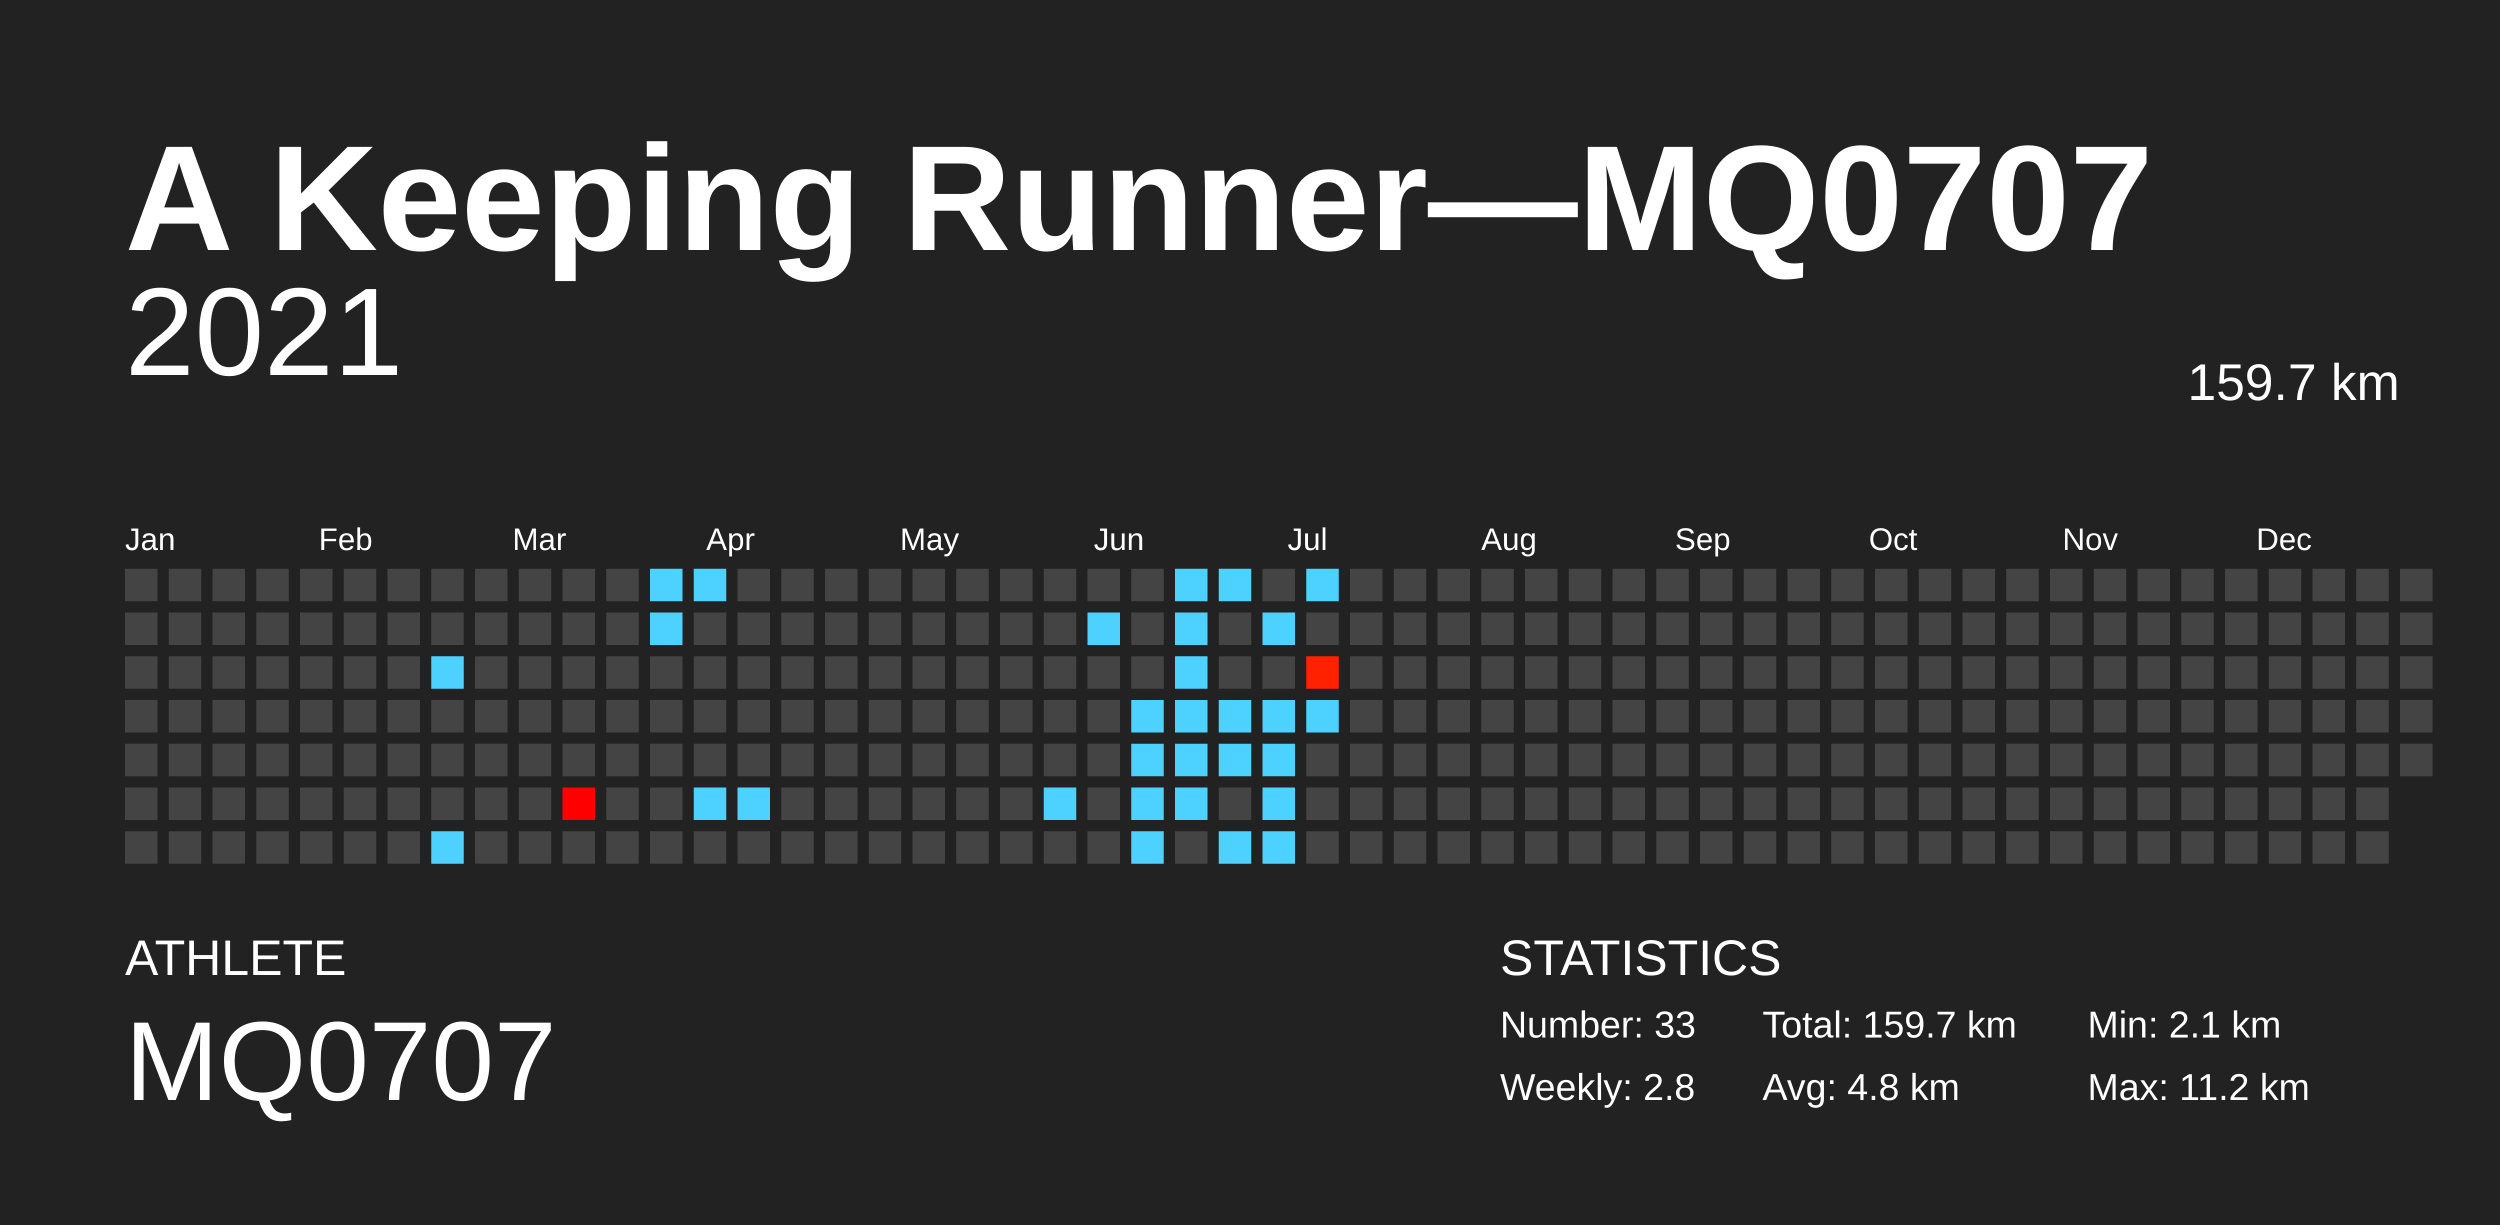
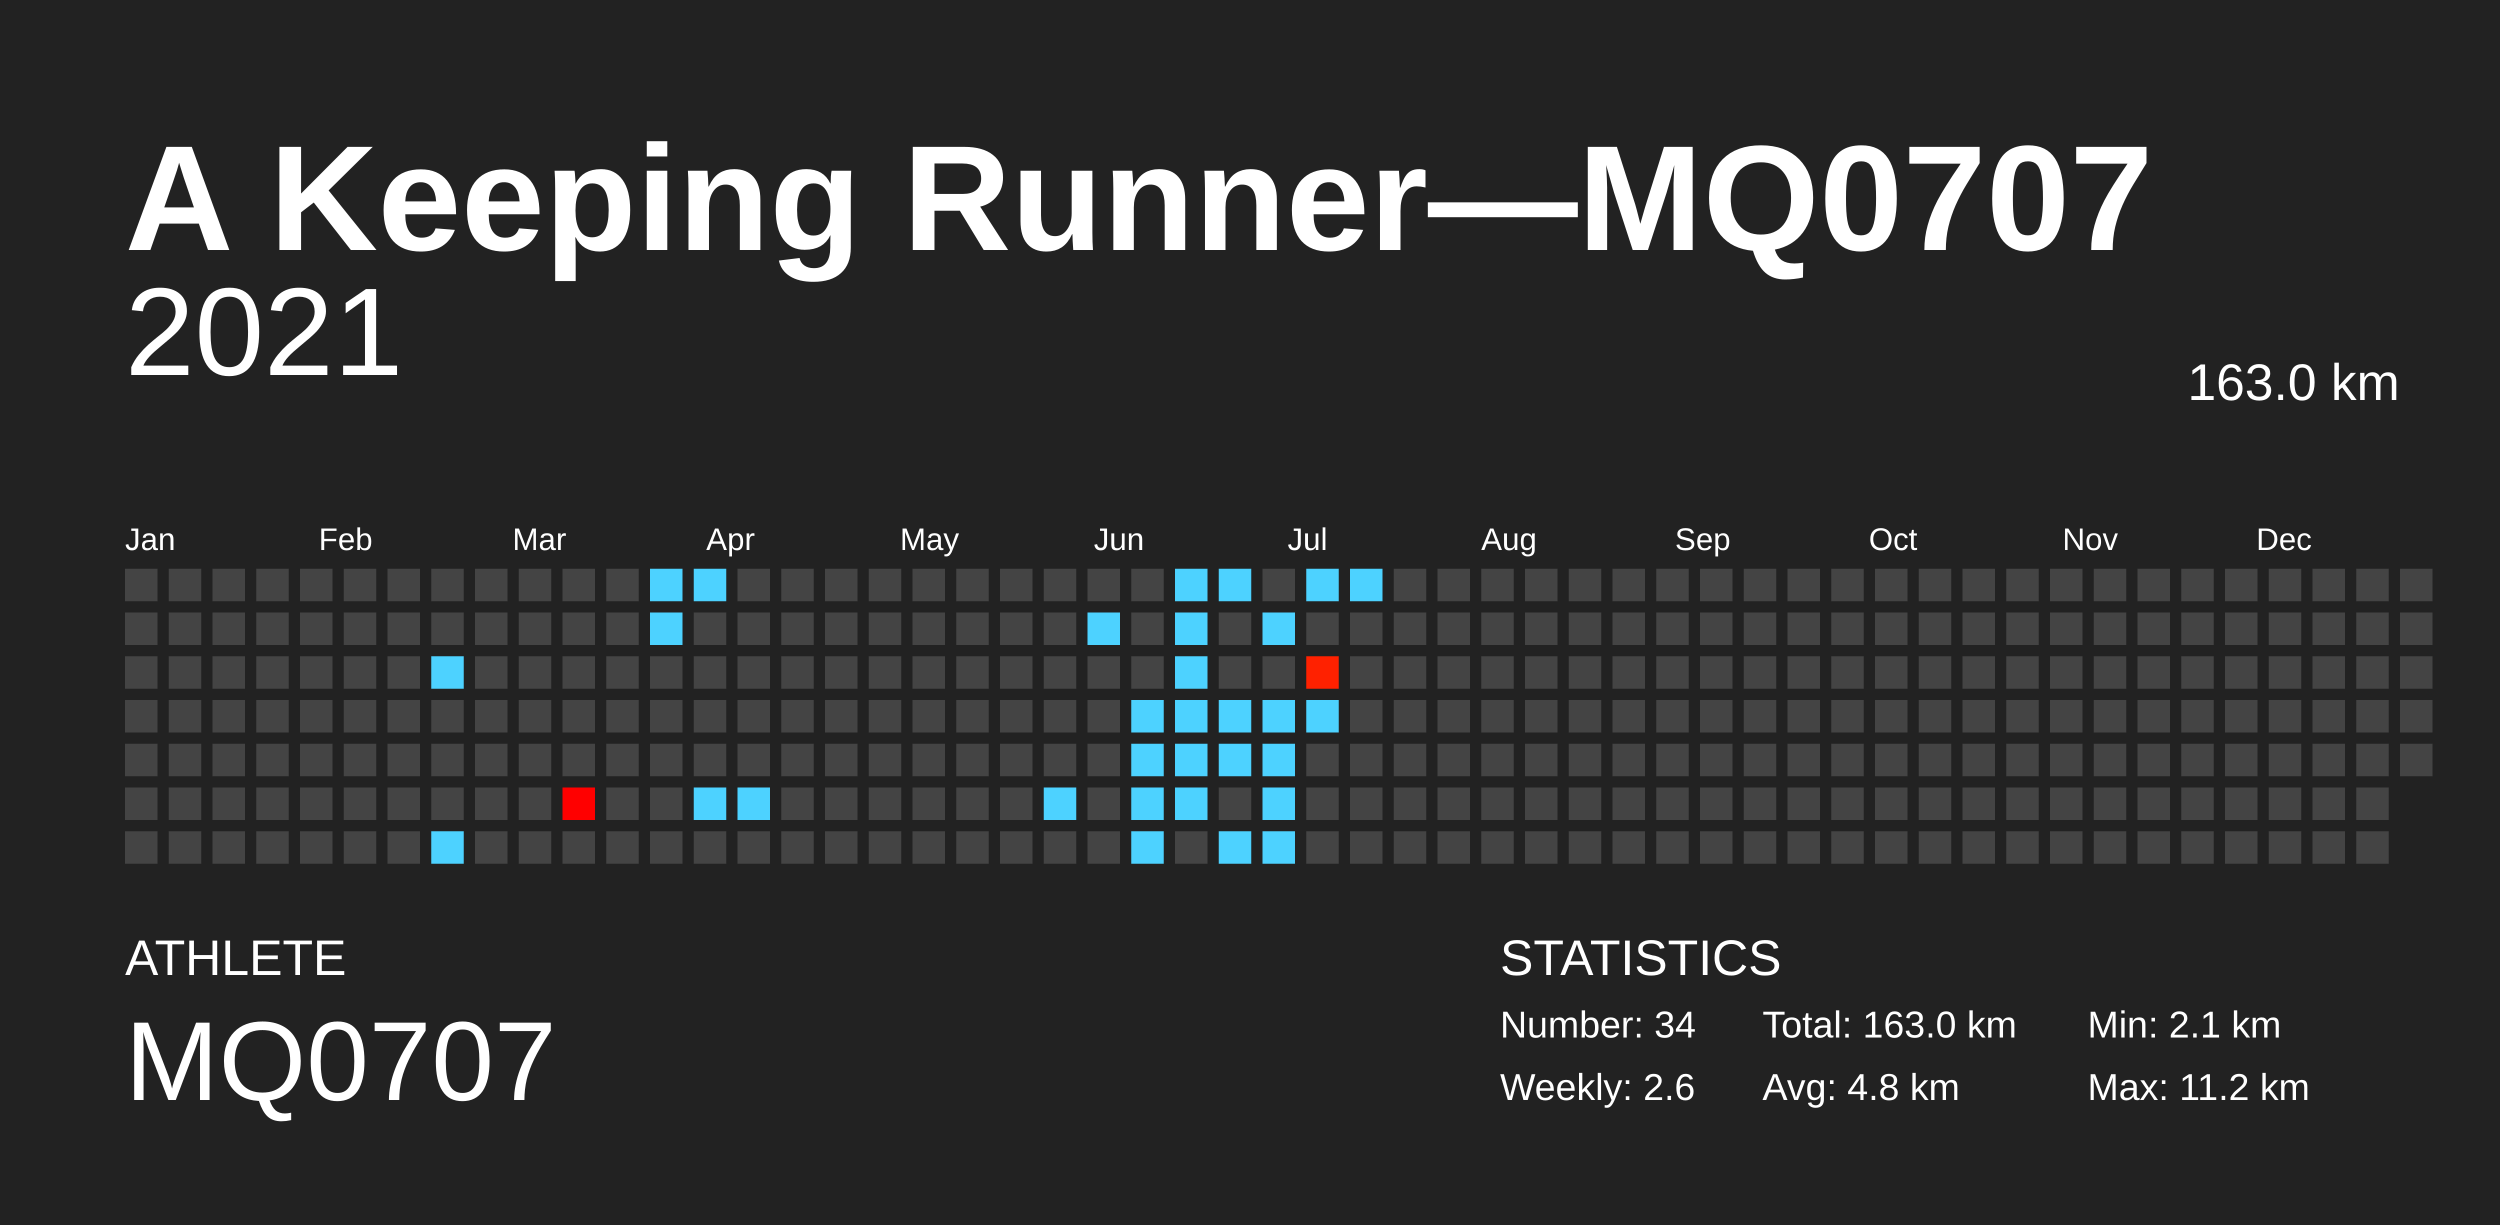
<svg xmlns="http://www.w3.org/2000/svg" baseProfile="full" height="98mm" version="1.1" viewBox="0,0,200,98" width="200mm">
  <defs />
  <rect fill="#222222" height="98" width="200" x="0" y="0" />
  <text fill="#FFFFFF" style="font-size:12px; font-family:Arial; font-weight:bold;" x="10" y="20">A Keeping Runner—MQ0707</text>
  <text fill="#FFFFFF" style="font-size:4px; font-family:Arial" x="10" y="78">ATHLETE</text>
  <text fill="#FFFFFF" style="font-size:9px; font-family:Arial" x="10" y="88">MQ0707</text>
  <text fill="#FFFFFF" style="font-size:4px; font-family:Arial" x="120" y="78">STATISTICS</text>
-   <text fill="#FFFFFF" style="font-size:3px; font-family:Arial" x="120" y="83">Number: 33</text>
-   <text fill="#FFFFFF" style="font-size:3px; font-family:Arial" x="120" y="88">Weekly: 2.8</text>
-   <text fill="#FFFFFF" style="font-size:3px; font-family:Arial" x="141" y="83">Total: 159.7 km</text>
+   <text fill="#FFFFFF" style="font-size:3px; font-family:Arial" x="120" y="83">Number: 34</text>
+   <text fill="#FFFFFF" style="font-size:3px; font-family:Arial" x="120" y="88">Weekly: 2.6</text>
+   <text fill="#FFFFFF" style="font-size:3px; font-family:Arial" x="141" y="83">Total: 163.0 km</text>
  <text fill="#FFFFFF" style="font-size:3px; font-family:Arial" x="141" y="88">Avg: 4.8 km</text>
  <text fill="#FFFFFF" style="font-size:3px; font-family:Arial" x="167" y="83">Min: 2.1 km</text>
  <text fill="#FFFFFF" style="font-size:3px; font-family:Arial" x="167" y="88">Max: 11.2 km</text>
  <text alignment-baseline="hanging" fill="#FFFFFF" style="font-size:10.0px; font-family:Arial;" x="10" y="30">2021</text>
-   <text alignment-baseline="hanging" fill="#FFFFFF" style="font-size:4.125px; font-family:Arial;" x="175" y="32">159.7 km</text>
+   <text alignment-baseline="hanging" fill="#FFFFFF" style="font-size:4.125px; font-family:Arial;" x="175" y="32">163.0 km</text>
  <text fill="#FFFFFF" style="font-size:2.5px; font-family:Arial" x="10.0" y="44">Jan</text>
  <text fill="#FFFFFF" style="font-size:2.5px; font-family:Arial" x="25.5" y="44">Feb</text>
  <text fill="#FFFFFF" style="font-size:2.5px; font-family:Arial" x="41.0" y="44">Mar</text>
  <text fill="#FFFFFF" style="font-size:2.5px; font-family:Arial" x="56.5" y="44">Apr</text>
  <text fill="#FFFFFF" style="font-size:2.5px; font-family:Arial" x="72.0" y="44">May</text>
  <text fill="#FFFFFF" style="font-size:2.5px; font-family:Arial" x="87.5" y="44">Jun</text>
  <text fill="#FFFFFF" style="font-size:2.5px; font-family:Arial" x="103.0" y="44">Jul</text>
  <text fill="#FFFFFF" style="font-size:2.5px; font-family:Arial" x="118.5" y="44">Aug</text>
  <text fill="#FFFFFF" style="font-size:2.5px; font-family:Arial" x="134.0" y="44">Sep</text>
  <text fill="#FFFFFF" style="font-size:2.5px; font-family:Arial" x="149.5" y="44">Oct</text>
  <text fill="#FFFFFF" style="font-size:2.5px; font-family:Arial" x="165.0" y="44">Nov</text>
  <text fill="#FFFFFF" style="font-size:2.5px; font-family:Arial" x="180.5" y="44">Dec</text>
  <rect fill="#444444" height="2.6" width="2.6" x="10.0" y="45.5" />
  <rect fill="#444444" height="2.6" width="2.6" x="10.0" y="49.0" />
  <rect fill="#444444" height="2.6" width="2.6" x="10.0" y="52.5" />
  <rect fill="#444444" height="2.6" width="2.6" x="10.0" y="56.0" />
  <rect fill="#444444" height="2.6" width="2.6" x="10.0" y="59.5" />
  <rect fill="#444444" height="2.6" width="2.6" x="10.0" y="63.0" />
  <rect fill="#444444" height="2.6" width="2.6" x="10.0" y="66.5" />
  <rect fill="#444444" height="2.6" width="2.6" x="13.5" y="45.5" />
  <rect fill="#444444" height="2.6" width="2.6" x="13.5" y="49.0" />
  <rect fill="#444444" height="2.6" width="2.6" x="13.5" y="52.5" />
  <rect fill="#444444" height="2.6" width="2.6" x="13.5" y="56.0" />
  <rect fill="#444444" height="2.6" width="2.6" x="13.5" y="59.5" />
  <rect fill="#444444" height="2.6" width="2.6" x="13.5" y="63.0" />
  <rect fill="#444444" height="2.6" width="2.6" x="13.5" y="66.5" />
  <rect fill="#444444" height="2.6" width="2.6" x="17.0" y="45.5" />
  <rect fill="#444444" height="2.6" width="2.6" x="17.0" y="49.0" />
  <rect fill="#444444" height="2.6" width="2.6" x="17.0" y="52.5" />
  <rect fill="#444444" height="2.6" width="2.6" x="17.0" y="56.0" />
  <rect fill="#444444" height="2.6" width="2.6" x="17.0" y="59.5" />
  <rect fill="#444444" height="2.6" width="2.6" x="17.0" y="63.0" />
  <rect fill="#444444" height="2.6" width="2.6" x="17.0" y="66.5" />
  <rect fill="#444444" height="2.6" width="2.6" x="20.5" y="45.5" />
  <rect fill="#444444" height="2.6" width="2.6" x="20.5" y="49.0" />
  <rect fill="#444444" height="2.6" width="2.6" x="20.5" y="52.5" />
  <rect fill="#444444" height="2.6" width="2.6" x="20.5" y="56.0" />
  <rect fill="#444444" height="2.6" width="2.6" x="20.5" y="59.5" />
  <rect fill="#444444" height="2.6" width="2.6" x="20.5" y="63.0" />
  <rect fill="#444444" height="2.6" width="2.6" x="20.5" y="66.5" />
  <rect fill="#444444" height="2.6" width="2.6" x="24.0" y="45.5" />
  <rect fill="#444444" height="2.6" width="2.6" x="24.0" y="49.0" />
  <rect fill="#444444" height="2.6" width="2.6" x="24.0" y="52.5" />
  <rect fill="#444444" height="2.6" width="2.6" x="24.0" y="56.0" />
  <rect fill="#444444" height="2.6" width="2.6" x="24.0" y="59.5" />
  <rect fill="#444444" height="2.6" width="2.6" x="24.0" y="63.0" />
  <rect fill="#444444" height="2.6" width="2.6" x="24.0" y="66.5" />
  <rect fill="#444444" height="2.6" width="2.6" x="27.5" y="45.5" />
  <rect fill="#444444" height="2.6" width="2.6" x="27.5" y="49.0" />
  <rect fill="#444444" height="2.6" width="2.6" x="27.5" y="52.5" />
  <rect fill="#444444" height="2.6" width="2.6" x="27.5" y="56.0" />
  <rect fill="#444444" height="2.6" width="2.6" x="27.5" y="59.5" />
  <rect fill="#444444" height="2.6" width="2.6" x="27.5" y="63.0" />
  <rect fill="#444444" height="2.6" width="2.6" x="27.5" y="66.5" />
  <rect fill="#444444" height="2.6" width="2.6" x="31.0" y="45.5" />
  <rect fill="#444444" height="2.6" width="2.6" x="31.0" y="49.0" />
  <rect fill="#444444" height="2.6" width="2.6" x="31.0" y="52.5" />
  <rect fill="#444444" height="2.6" width="2.6" x="31.0" y="56.0" />
  <rect fill="#444444" height="2.6" width="2.6" x="31.0" y="59.5" />
  <rect fill="#444444" height="2.6" width="2.6" x="31.0" y="63.0" />
  <rect fill="#444444" height="2.6" width="2.6" x="31.0" y="66.5" />
  <rect fill="#444444" height="2.6" width="2.6" x="34.5" y="45.5" />
  <rect fill="#444444" height="2.6" width="2.6" x="34.5" y="49.0" />
  <rect fill="#4dd2ff" height="2.6" width="2.6" x="34.5" y="52.5" />
  <rect fill="#444444" height="2.6" width="2.6" x="34.5" y="56.0" />
  <rect fill="#444444" height="2.6" width="2.6" x="34.5" y="59.5" />
  <rect fill="#444444" height="2.6" width="2.6" x="34.5" y="63.0" />
  <rect fill="#4dd2ff" height="2.6" width="2.6" x="34.5" y="66.5" />
  <rect fill="#444444" height="2.6" width="2.6" x="38.0" y="45.5" />
  <rect fill="#444444" height="2.6" width="2.6" x="38.0" y="49.0" />
  <rect fill="#444444" height="2.6" width="2.6" x="38.0" y="52.5" />
  <rect fill="#444444" height="2.6" width="2.6" x="38.0" y="56.0" />
  <rect fill="#444444" height="2.6" width="2.6" x="38.0" y="59.5" />
  <rect fill="#444444" height="2.6" width="2.6" x="38.0" y="63.0" />
  <rect fill="#444444" height="2.6" width="2.6" x="38.0" y="66.5" />
  <rect fill="#444444" height="2.6" width="2.6" x="41.5" y="45.5" />
  <rect fill="#444444" height="2.6" width="2.6" x="41.5" y="49.0" />
  <rect fill="#444444" height="2.6" width="2.6" x="41.5" y="52.5" />
  <rect fill="#444444" height="2.6" width="2.6" x="41.5" y="56.0" />
  <rect fill="#444444" height="2.6" width="2.6" x="41.5" y="59.5" />
  <rect fill="#444444" height="2.6" width="2.6" x="41.5" y="63.0" />
  <rect fill="#444444" height="2.6" width="2.6" x="41.5" y="66.5" />
  <rect fill="#444444" height="2.6" width="2.6" x="45.0" y="45.5" />
  <rect fill="#444444" height="2.6" width="2.6" x="45.0" y="49.0" />
  <rect fill="#444444" height="2.6" width="2.6" x="45.0" y="52.5" />
  <rect fill="#444444" height="2.6" width="2.6" x="45.0" y="56.0" />
  <rect fill="#444444" height="2.6" width="2.6" x="45.0" y="59.5" />
  <rect fill="#ff0000" height="2.6" width="2.6" x="45.0" y="63.0" />
  <rect fill="#444444" height="2.6" width="2.6" x="45.0" y="66.5" />
  <rect fill="#444444" height="2.6" width="2.6" x="48.5" y="45.5" />
  <rect fill="#444444" height="2.6" width="2.6" x="48.5" y="49.0" />
  <rect fill="#444444" height="2.6" width="2.6" x="48.5" y="52.5" />
  <rect fill="#444444" height="2.6" width="2.6" x="48.5" y="56.0" />
  <rect fill="#444444" height="2.6" width="2.6" x="48.5" y="59.5" />
  <rect fill="#444444" height="2.6" width="2.6" x="48.5" y="63.0" />
  <rect fill="#444444" height="2.6" width="2.6" x="48.5" y="66.5" />
  <rect fill="#4dd2ff" height="2.6" width="2.6" x="52.0" y="45.5" />
  <rect fill="#4dd2ff" height="2.6" width="2.6" x="52.0" y="49.0" />
  <rect fill="#444444" height="2.6" width="2.6" x="52.0" y="52.5" />
  <rect fill="#444444" height="2.6" width="2.6" x="52.0" y="56.0" />
  <rect fill="#444444" height="2.6" width="2.6" x="52.0" y="59.5" />
  <rect fill="#444444" height="2.6" width="2.6" x="52.0" y="63.0" />
  <rect fill="#444444" height="2.6" width="2.6" x="52.0" y="66.5" />
  <rect fill="#4dd2ff" height="2.6" width="2.6" x="55.5" y="45.5" />
  <rect fill="#444444" height="2.6" width="2.6" x="55.5" y="49.0" />
  <rect fill="#444444" height="2.6" width="2.6" x="55.5" y="52.5" />
  <rect fill="#444444" height="2.6" width="2.6" x="55.5" y="56.0" />
  <rect fill="#444444" height="2.6" width="2.6" x="55.5" y="59.5" />
  <rect fill="#4dd2ff" height="2.6" width="2.6" x="55.5" y="63.0" />
  <rect fill="#444444" height="2.6" width="2.6" x="55.5" y="66.5" />
  <rect fill="#444444" height="2.6" width="2.6" x="59.0" y="45.5" />
  <rect fill="#444444" height="2.6" width="2.6" x="59.0" y="49.0" />
  <rect fill="#444444" height="2.6" width="2.6" x="59.0" y="52.5" />
  <rect fill="#444444" height="2.6" width="2.6" x="59.0" y="56.0" />
  <rect fill="#444444" height="2.6" width="2.6" x="59.0" y="59.5" />
  <rect fill="#4dd2ff" height="2.6" width="2.6" x="59.0" y="63.0" />
  <rect fill="#444444" height="2.6" width="2.6" x="59.0" y="66.5" />
  <rect fill="#444444" height="2.6" width="2.6" x="62.5" y="45.5" />
  <rect fill="#444444" height="2.6" width="2.6" x="62.5" y="49.0" />
  <rect fill="#444444" height="2.6" width="2.6" x="62.5" y="52.5" />
  <rect fill="#444444" height="2.6" width="2.6" x="62.5" y="56.0" />
  <rect fill="#444444" height="2.6" width="2.6" x="62.5" y="59.5" />
  <rect fill="#444444" height="2.6" width="2.6" x="62.5" y="63.0" />
  <rect fill="#444444" height="2.6" width="2.6" x="62.5" y="66.5" />
  <rect fill="#444444" height="2.6" width="2.6" x="66.0" y="45.5" />
  <rect fill="#444444" height="2.6" width="2.6" x="66.0" y="49.0" />
  <rect fill="#444444" height="2.6" width="2.6" x="66.0" y="52.5" />
  <rect fill="#444444" height="2.6" width="2.6" x="66.0" y="56.0" />
  <rect fill="#444444" height="2.6" width="2.6" x="66.0" y="59.5" />
  <rect fill="#444444" height="2.6" width="2.6" x="66.0" y="63.0" />
  <rect fill="#444444" height="2.6" width="2.6" x="66.0" y="66.5" />
  <rect fill="#444444" height="2.6" width="2.6" x="69.5" y="45.5" />
  <rect fill="#444444" height="2.6" width="2.6" x="69.5" y="49.0" />
  <rect fill="#444444" height="2.6" width="2.6" x="69.5" y="52.5" />
  <rect fill="#444444" height="2.6" width="2.6" x="69.5" y="56.0" />
  <rect fill="#444444" height="2.6" width="2.6" x="69.5" y="59.5" />
  <rect fill="#444444" height="2.6" width="2.6" x="69.5" y="63.0" />
  <rect fill="#444444" height="2.6" width="2.6" x="69.5" y="66.5" />
  <rect fill="#444444" height="2.6" width="2.6" x="73.0" y="45.5" />
  <rect fill="#444444" height="2.6" width="2.6" x="73.0" y="49.0" />
  <rect fill="#444444" height="2.6" width="2.6" x="73.0" y="52.5" />
  <rect fill="#444444" height="2.6" width="2.6" x="73.0" y="56.0" />
  <rect fill="#444444" height="2.6" width="2.6" x="73.0" y="59.5" />
  <rect fill="#444444" height="2.6" width="2.6" x="73.0" y="63.0" />
  <rect fill="#444444" height="2.6" width="2.6" x="73.0" y="66.5" />
  <rect fill="#444444" height="2.6" width="2.6" x="76.5" y="45.5" />
  <rect fill="#444444" height="2.6" width="2.6" x="76.5" y="49.0" />
  <rect fill="#444444" height="2.6" width="2.6" x="76.5" y="52.5" />
  <rect fill="#444444" height="2.6" width="2.6" x="76.5" y="56.0" />
  <rect fill="#444444" height="2.6" width="2.6" x="76.5" y="59.5" />
  <rect fill="#444444" height="2.6" width="2.6" x="76.5" y="63.0" />
  <rect fill="#444444" height="2.6" width="2.6" x="76.5" y="66.5" />
  <rect fill="#444444" height="2.6" width="2.6" x="80.0" y="45.5" />
  <rect fill="#444444" height="2.6" width="2.6" x="80.0" y="49.0" />
  <rect fill="#444444" height="2.6" width="2.6" x="80.0" y="52.5" />
  <rect fill="#444444" height="2.6" width="2.6" x="80.0" y="56.0" />
  <rect fill="#444444" height="2.6" width="2.6" x="80.0" y="59.5" />
  <rect fill="#444444" height="2.6" width="2.6" x="80.0" y="63.0" />
  <rect fill="#444444" height="2.6" width="2.6" x="80.0" y="66.5" />
  <rect fill="#444444" height="2.6" width="2.6" x="83.5" y="45.5" />
  <rect fill="#444444" height="2.6" width="2.6" x="83.5" y="49.0" />
  <rect fill="#444444" height="2.6" width="2.6" x="83.5" y="52.5" />
  <rect fill="#444444" height="2.6" width="2.6" x="83.5" y="56.0" />
  <rect fill="#444444" height="2.6" width="2.6" x="83.5" y="59.5" />
  <rect fill="#4dd2ff" height="2.6" width="2.6" x="83.5" y="63.0" />
  <rect fill="#444444" height="2.6" width="2.6" x="83.5" y="66.5" />
  <rect fill="#444444" height="2.6" width="2.6" x="87.0" y="45.5" />
  <rect fill="#4dd2ff" height="2.6" width="2.6" x="87.0" y="49.0" />
  <rect fill="#444444" height="2.6" width="2.6" x="87.0" y="52.5" />
  <rect fill="#444444" height="2.6" width="2.6" x="87.0" y="56.0" />
  <rect fill="#444444" height="2.6" width="2.6" x="87.0" y="59.5" />
  <rect fill="#444444" height="2.6" width="2.6" x="87.0" y="63.0" />
  <rect fill="#444444" height="2.6" width="2.6" x="87.0" y="66.5" />
  <rect fill="#444444" height="2.6" width="2.6" x="90.5" y="45.5" />
  <rect fill="#444444" height="2.6" width="2.6" x="90.5" y="49.0" />
  <rect fill="#444444" height="2.6" width="2.6" x="90.5" y="52.5" />
  <rect fill="#4dd2ff" height="2.6" width="2.6" x="90.5" y="56.0" />
  <rect fill="#4dd2ff" height="2.6" width="2.6" x="90.5" y="59.5" />
  <rect fill="#4dd2ff" height="2.6" width="2.6" x="90.5" y="63.0" />
  <rect fill="#4dd2ff" height="2.6" width="2.6" x="90.5" y="66.5" />
  <rect fill="#4dd2ff" height="2.6" width="2.6" x="94.0" y="45.5" />
  <rect fill="#4dd2ff" height="2.6" width="2.6" x="94.0" y="49.0" />
  <rect fill="#4dd2ff" height="2.6" width="2.6" x="94.0" y="52.5" />
  <rect fill="#4dd2ff" height="2.6" width="2.6" x="94.0" y="56.0" />
  <rect fill="#4dd2ff" height="2.6" width="2.6" x="94.0" y="59.5" />
  <rect fill="#4dd2ff" height="2.6" width="2.6" x="94.0" y="63.0" />
  <rect fill="#444444" height="2.6" width="2.6" x="94.0" y="66.5" />
  <rect fill="#4dd2ff" height="2.6" width="2.6" x="97.5" y="45.5" />
  <rect fill="#444444" height="2.6" width="2.6" x="97.5" y="49.0" />
  <rect fill="#444444" height="2.6" width="2.6" x="97.5" y="52.5" />
  <rect fill="#4dd2ff" height="2.6" width="2.6" x="97.5" y="56.0" />
  <rect fill="#4dd2ff" height="2.6" width="2.6" x="97.5" y="59.5" />
  <rect fill="#444444" height="2.6" width="2.6" x="97.5" y="63.0" />
  <rect fill="#4dd2ff" height="2.6" width="2.6" x="97.5" y="66.5" />
  <rect fill="#444444" height="2.6" width="2.6" x="101.0" y="45.5" />
  <rect fill="#4dd2ff" height="2.6" width="2.6" x="101.0" y="49.0" />
  <rect fill="#444444" height="2.6" width="2.6" x="101.0" y="52.5" />
  <rect fill="#4dd2ff" height="2.6" width="2.6" x="101.0" y="56.0" />
  <rect fill="#4dd2ff" height="2.6" width="2.6" x="101.0" y="59.5" />
  <rect fill="#4dd2ff" height="2.6" width="2.6" x="101.0" y="63.0" />
  <rect fill="#4dd2ff" height="2.6" width="2.6" x="101.0" y="66.5" />
  <rect fill="#4dd2ff" height="2.6" width="2.6" x="104.5" y="45.5" />
  <rect fill="#444444" height="2.6" width="2.6" x="104.5" y="49.0" />
  <rect fill="#ff2100" height="2.6" width="2.6" x="104.5" y="52.5" />
  <rect fill="#4dd2ff" height="2.6" width="2.6" x="104.5" y="56.0" />
  <rect fill="#444444" height="2.6" width="2.6" x="104.5" y="59.5" />
  <rect fill="#444444" height="2.6" width="2.6" x="104.5" y="63.0" />
  <rect fill="#444444" height="2.6" width="2.6" x="104.5" y="66.5" />
-   <rect fill="#444444" height="2.6" width="2.6" x="108.0" y="45.5" />
+   <rect fill="#4dd2ff" height="2.6" width="2.6" x="108.0" y="45.5" />
  <rect fill="#444444" height="2.6" width="2.6" x="108.0" y="49.0" />
  <rect fill="#444444" height="2.6" width="2.6" x="108.0" y="52.5" />
  <rect fill="#444444" height="2.6" width="2.6" x="108.0" y="56.0" />
  <rect fill="#444444" height="2.6" width="2.6" x="108.0" y="59.5" />
  <rect fill="#444444" height="2.6" width="2.6" x="108.0" y="63.0" />
  <rect fill="#444444" height="2.6" width="2.6" x="108.0" y="66.5" />
  <rect fill="#444444" height="2.6" width="2.6" x="111.5" y="45.5" />
  <rect fill="#444444" height="2.6" width="2.6" x="111.5" y="49.0" />
  <rect fill="#444444" height="2.6" width="2.6" x="111.5" y="52.5" />
  <rect fill="#444444" height="2.6" width="2.6" x="111.5" y="56.0" />
  <rect fill="#444444" height="2.6" width="2.6" x="111.5" y="59.5" />
  <rect fill="#444444" height="2.6" width="2.6" x="111.5" y="63.0" />
  <rect fill="#444444" height="2.6" width="2.6" x="111.5" y="66.5" />
  <rect fill="#444444" height="2.6" width="2.6" x="115.0" y="45.5" />
  <rect fill="#444444" height="2.6" width="2.6" x="115.0" y="49.0" />
  <rect fill="#444444" height="2.6" width="2.6" x="115.0" y="52.5" />
  <rect fill="#444444" height="2.6" width="2.6" x="115.0" y="56.0" />
  <rect fill="#444444" height="2.6" width="2.6" x="115.0" y="59.5" />
  <rect fill="#444444" height="2.6" width="2.6" x="115.0" y="63.0" />
  <rect fill="#444444" height="2.6" width="2.6" x="115.0" y="66.5" />
  <rect fill="#444444" height="2.6" width="2.6" x="118.5" y="45.5" />
  <rect fill="#444444" height="2.6" width="2.6" x="118.5" y="49.0" />
  <rect fill="#444444" height="2.6" width="2.6" x="118.5" y="52.5" />
  <rect fill="#444444" height="2.6" width="2.6" x="118.5" y="56.0" />
  <rect fill="#444444" height="2.6" width="2.6" x="118.5" y="59.5" />
  <rect fill="#444444" height="2.6" width="2.6" x="118.5" y="63.0" />
  <rect fill="#444444" height="2.6" width="2.6" x="118.5" y="66.5" />
  <rect fill="#444444" height="2.6" width="2.6" x="122.0" y="45.5" />
  <rect fill="#444444" height="2.6" width="2.6" x="122.0" y="49.0" />
  <rect fill="#444444" height="2.6" width="2.6" x="122.0" y="52.5" />
  <rect fill="#444444" height="2.6" width="2.6" x="122.0" y="56.0" />
  <rect fill="#444444" height="2.6" width="2.6" x="122.0" y="59.5" />
  <rect fill="#444444" height="2.6" width="2.6" x="122.0" y="63.0" />
  <rect fill="#444444" height="2.6" width="2.6" x="122.0" y="66.5" />
  <rect fill="#444444" height="2.6" width="2.6" x="125.5" y="45.5" />
  <rect fill="#444444" height="2.6" width="2.6" x="125.5" y="49.0" />
  <rect fill="#444444" height="2.6" width="2.6" x="125.5" y="52.5" />
  <rect fill="#444444" height="2.6" width="2.6" x="125.5" y="56.0" />
  <rect fill="#444444" height="2.6" width="2.6" x="125.5" y="59.5" />
  <rect fill="#444444" height="2.6" width="2.6" x="125.5" y="63.0" />
  <rect fill="#444444" height="2.6" width="2.6" x="125.5" y="66.5" />
  <rect fill="#444444" height="2.6" width="2.6" x="129.0" y="45.5" />
  <rect fill="#444444" height="2.6" width="2.6" x="129.0" y="49.0" />
  <rect fill="#444444" height="2.6" width="2.6" x="129.0" y="52.5" />
  <rect fill="#444444" height="2.6" width="2.6" x="129.0" y="56.0" />
  <rect fill="#444444" height="2.6" width="2.6" x="129.0" y="59.5" />
  <rect fill="#444444" height="2.6" width="2.6" x="129.0" y="63.0" />
  <rect fill="#444444" height="2.6" width="2.6" x="129.0" y="66.5" />
  <rect fill="#444444" height="2.6" width="2.6" x="132.5" y="45.5" />
  <rect fill="#444444" height="2.6" width="2.6" x="132.5" y="49.0" />
  <rect fill="#444444" height="2.6" width="2.6" x="132.5" y="52.5" />
  <rect fill="#444444" height="2.6" width="2.6" x="132.5" y="56.0" />
  <rect fill="#444444" height="2.6" width="2.6" x="132.5" y="59.5" />
  <rect fill="#444444" height="2.6" width="2.6" x="132.5" y="63.0" />
  <rect fill="#444444" height="2.6" width="2.6" x="132.5" y="66.5" />
  <rect fill="#444444" height="2.6" width="2.6" x="136.0" y="45.5" />
  <rect fill="#444444" height="2.6" width="2.6" x="136.0" y="49.0" />
  <rect fill="#444444" height="2.6" width="2.6" x="136.0" y="52.5" />
  <rect fill="#444444" height="2.6" width="2.6" x="136.0" y="56.0" />
  <rect fill="#444444" height="2.6" width="2.6" x="136.0" y="59.5" />
  <rect fill="#444444" height="2.6" width="2.6" x="136.0" y="63.0" />
  <rect fill="#444444" height="2.6" width="2.6" x="136.0" y="66.5" />
  <rect fill="#444444" height="2.6" width="2.6" x="139.5" y="45.5" />
  <rect fill="#444444" height="2.6" width="2.6" x="139.5" y="49.0" />
  <rect fill="#444444" height="2.6" width="2.6" x="139.5" y="52.5" />
  <rect fill="#444444" height="2.6" width="2.6" x="139.5" y="56.0" />
  <rect fill="#444444" height="2.6" width="2.6" x="139.5" y="59.5" />
  <rect fill="#444444" height="2.6" width="2.6" x="139.5" y="63.0" />
  <rect fill="#444444" height="2.6" width="2.6" x="139.5" y="66.5" />
  <rect fill="#444444" height="2.6" width="2.6" x="143.0" y="45.5" />
  <rect fill="#444444" height="2.6" width="2.6" x="143.0" y="49.0" />
  <rect fill="#444444" height="2.6" width="2.6" x="143.0" y="52.5" />
  <rect fill="#444444" height="2.6" width="2.6" x="143.0" y="56.0" />
  <rect fill="#444444" height="2.6" width="2.6" x="143.0" y="59.5" />
  <rect fill="#444444" height="2.6" width="2.6" x="143.0" y="63.0" />
  <rect fill="#444444" height="2.6" width="2.6" x="143.0" y="66.5" />
  <rect fill="#444444" height="2.6" width="2.6" x="146.5" y="45.5" />
  <rect fill="#444444" height="2.6" width="2.6" x="146.5" y="49.0" />
  <rect fill="#444444" height="2.6" width="2.6" x="146.5" y="52.5" />
  <rect fill="#444444" height="2.6" width="2.6" x="146.5" y="56.0" />
  <rect fill="#444444" height="2.6" width="2.6" x="146.5" y="59.5" />
  <rect fill="#444444" height="2.6" width="2.6" x="146.5" y="63.0" />
  <rect fill="#444444" height="2.6" width="2.6" x="146.5" y="66.5" />
  <rect fill="#444444" height="2.6" width="2.6" x="150.0" y="45.5" />
  <rect fill="#444444" height="2.6" width="2.6" x="150.0" y="49.0" />
  <rect fill="#444444" height="2.6" width="2.6" x="150.0" y="52.5" />
  <rect fill="#444444" height="2.6" width="2.6" x="150.0" y="56.0" />
  <rect fill="#444444" height="2.6" width="2.6" x="150.0" y="59.5" />
  <rect fill="#444444" height="2.6" width="2.6" x="150.0" y="63.0" />
  <rect fill="#444444" height="2.6" width="2.6" x="150.0" y="66.5" />
  <rect fill="#444444" height="2.6" width="2.6" x="153.5" y="45.5" />
  <rect fill="#444444" height="2.6" width="2.6" x="153.5" y="49.0" />
  <rect fill="#444444" height="2.6" width="2.6" x="153.5" y="52.5" />
  <rect fill="#444444" height="2.6" width="2.6" x="153.5" y="56.0" />
  <rect fill="#444444" height="2.6" width="2.6" x="153.5" y="59.5" />
  <rect fill="#444444" height="2.6" width="2.6" x="153.5" y="63.0" />
  <rect fill="#444444" height="2.6" width="2.6" x="153.5" y="66.5" />
  <rect fill="#444444" height="2.6" width="2.6" x="157.0" y="45.5" />
  <rect fill="#444444" height="2.6" width="2.6" x="157.0" y="49.0" />
  <rect fill="#444444" height="2.6" width="2.6" x="157.0" y="52.5" />
  <rect fill="#444444" height="2.6" width="2.6" x="157.0" y="56.0" />
  <rect fill="#444444" height="2.6" width="2.6" x="157.0" y="59.5" />
  <rect fill="#444444" height="2.6" width="2.6" x="157.0" y="63.0" />
  <rect fill="#444444" height="2.6" width="2.6" x="157.0" y="66.5" />
  <rect fill="#444444" height="2.6" width="2.6" x="160.5" y="45.5" />
  <rect fill="#444444" height="2.6" width="2.6" x="160.5" y="49.0" />
  <rect fill="#444444" height="2.6" width="2.6" x="160.5" y="52.5" />
  <rect fill="#444444" height="2.6" width="2.6" x="160.5" y="56.0" />
  <rect fill="#444444" height="2.6" width="2.6" x="160.5" y="59.5" />
  <rect fill="#444444" height="2.6" width="2.6" x="160.5" y="63.0" />
  <rect fill="#444444" height="2.6" width="2.6" x="160.5" y="66.5" />
  <rect fill="#444444" height="2.6" width="2.6" x="164.0" y="45.5" />
  <rect fill="#444444" height="2.6" width="2.6" x="164.0" y="49.0" />
  <rect fill="#444444" height="2.6" width="2.6" x="164.0" y="52.5" />
  <rect fill="#444444" height="2.6" width="2.6" x="164.0" y="56.0" />
  <rect fill="#444444" height="2.6" width="2.6" x="164.0" y="59.5" />
  <rect fill="#444444" height="2.6" width="2.6" x="164.0" y="63.0" />
  <rect fill="#444444" height="2.6" width="2.6" x="164.0" y="66.5" />
  <rect fill="#444444" height="2.6" width="2.6" x="167.5" y="45.5" />
  <rect fill="#444444" height="2.6" width="2.6" x="167.5" y="49.0" />
  <rect fill="#444444" height="2.6" width="2.6" x="167.5" y="52.5" />
  <rect fill="#444444" height="2.6" width="2.6" x="167.5" y="56.0" />
  <rect fill="#444444" height="2.6" width="2.6" x="167.5" y="59.5" />
  <rect fill="#444444" height="2.6" width="2.6" x="167.5" y="63.0" />
  <rect fill="#444444" height="2.6" width="2.6" x="167.5" y="66.5" />
  <rect fill="#444444" height="2.6" width="2.6" x="171.0" y="45.5" />
  <rect fill="#444444" height="2.6" width="2.6" x="171.0" y="49.0" />
  <rect fill="#444444" height="2.6" width="2.6" x="171.0" y="52.5" />
  <rect fill="#444444" height="2.6" width="2.6" x="171.0" y="56.0" />
  <rect fill="#444444" height="2.6" width="2.6" x="171.0" y="59.5" />
  <rect fill="#444444" height="2.6" width="2.6" x="171.0" y="63.0" />
  <rect fill="#444444" height="2.6" width="2.6" x="171.0" y="66.5" />
  <rect fill="#444444" height="2.6" width="2.6" x="174.5" y="45.5" />
  <rect fill="#444444" height="2.6" width="2.6" x="174.5" y="49.0" />
  <rect fill="#444444" height="2.6" width="2.6" x="174.5" y="52.5" />
  <rect fill="#444444" height="2.6" width="2.6" x="174.5" y="56.0" />
  <rect fill="#444444" height="2.6" width="2.6" x="174.5" y="59.5" />
  <rect fill="#444444" height="2.6" width="2.6" x="174.5" y="63.0" />
  <rect fill="#444444" height="2.6" width="2.6" x="174.5" y="66.5" />
  <rect fill="#444444" height="2.6" width="2.6" x="178.0" y="45.5" />
  <rect fill="#444444" height="2.6" width="2.6" x="178.0" y="49.0" />
  <rect fill="#444444" height="2.6" width="2.6" x="178.0" y="52.5" />
  <rect fill="#444444" height="2.6" width="2.6" x="178.0" y="56.0" />
  <rect fill="#444444" height="2.6" width="2.6" x="178.0" y="59.5" />
  <rect fill="#444444" height="2.6" width="2.6" x="178.0" y="63.0" />
  <rect fill="#444444" height="2.6" width="2.6" x="178.0" y="66.5" />
  <rect fill="#444444" height="2.6" width="2.6" x="181.5" y="45.5" />
  <rect fill="#444444" height="2.6" width="2.6" x="181.5" y="49.0" />
  <rect fill="#444444" height="2.6" width="2.6" x="181.5" y="52.5" />
  <rect fill="#444444" height="2.6" width="2.6" x="181.5" y="56.0" />
  <rect fill="#444444" height="2.6" width="2.6" x="181.5" y="59.5" />
  <rect fill="#444444" height="2.6" width="2.6" x="181.5" y="63.0" />
  <rect fill="#444444" height="2.6" width="2.6" x="181.5" y="66.5" />
  <rect fill="#444444" height="2.6" width="2.6" x="185.0" y="45.5" />
  <rect fill="#444444" height="2.6" width="2.6" x="185.0" y="49.0" />
  <rect fill="#444444" height="2.6" width="2.6" x="185.0" y="52.5" />
  <rect fill="#444444" height="2.6" width="2.6" x="185.0" y="56.0" />
  <rect fill="#444444" height="2.6" width="2.6" x="185.0" y="59.5" />
  <rect fill="#444444" height="2.6" width="2.6" x="185.0" y="63.0" />
  <rect fill="#444444" height="2.6" width="2.6" x="185.0" y="66.5" />
  <rect fill="#444444" height="2.6" width="2.6" x="188.5" y="45.5" />
  <rect fill="#444444" height="2.6" width="2.6" x="188.5" y="49.0" />
  <rect fill="#444444" height="2.6" width="2.6" x="188.5" y="52.5" />
  <rect fill="#444444" height="2.6" width="2.6" x="188.5" y="56.0" />
  <rect fill="#444444" height="2.6" width="2.6" x="188.5" y="59.5" />
  <rect fill="#444444" height="2.6" width="2.6" x="188.5" y="63.0" />
  <rect fill="#444444" height="2.6" width="2.6" x="188.5" y="66.5" />
  <rect fill="#444444" height="2.6" width="2.6" x="192.0" y="45.5" />
  <rect fill="#444444" height="2.6" width="2.6" x="192.0" y="49.0" />
  <rect fill="#444444" height="2.6" width="2.6" x="192.0" y="52.5" />
  <rect fill="#444444" height="2.6" width="2.6" x="192.0" y="56.0" />
  <rect fill="#444444" height="2.6" width="2.6" x="192.0" y="59.5" />
</svg>
